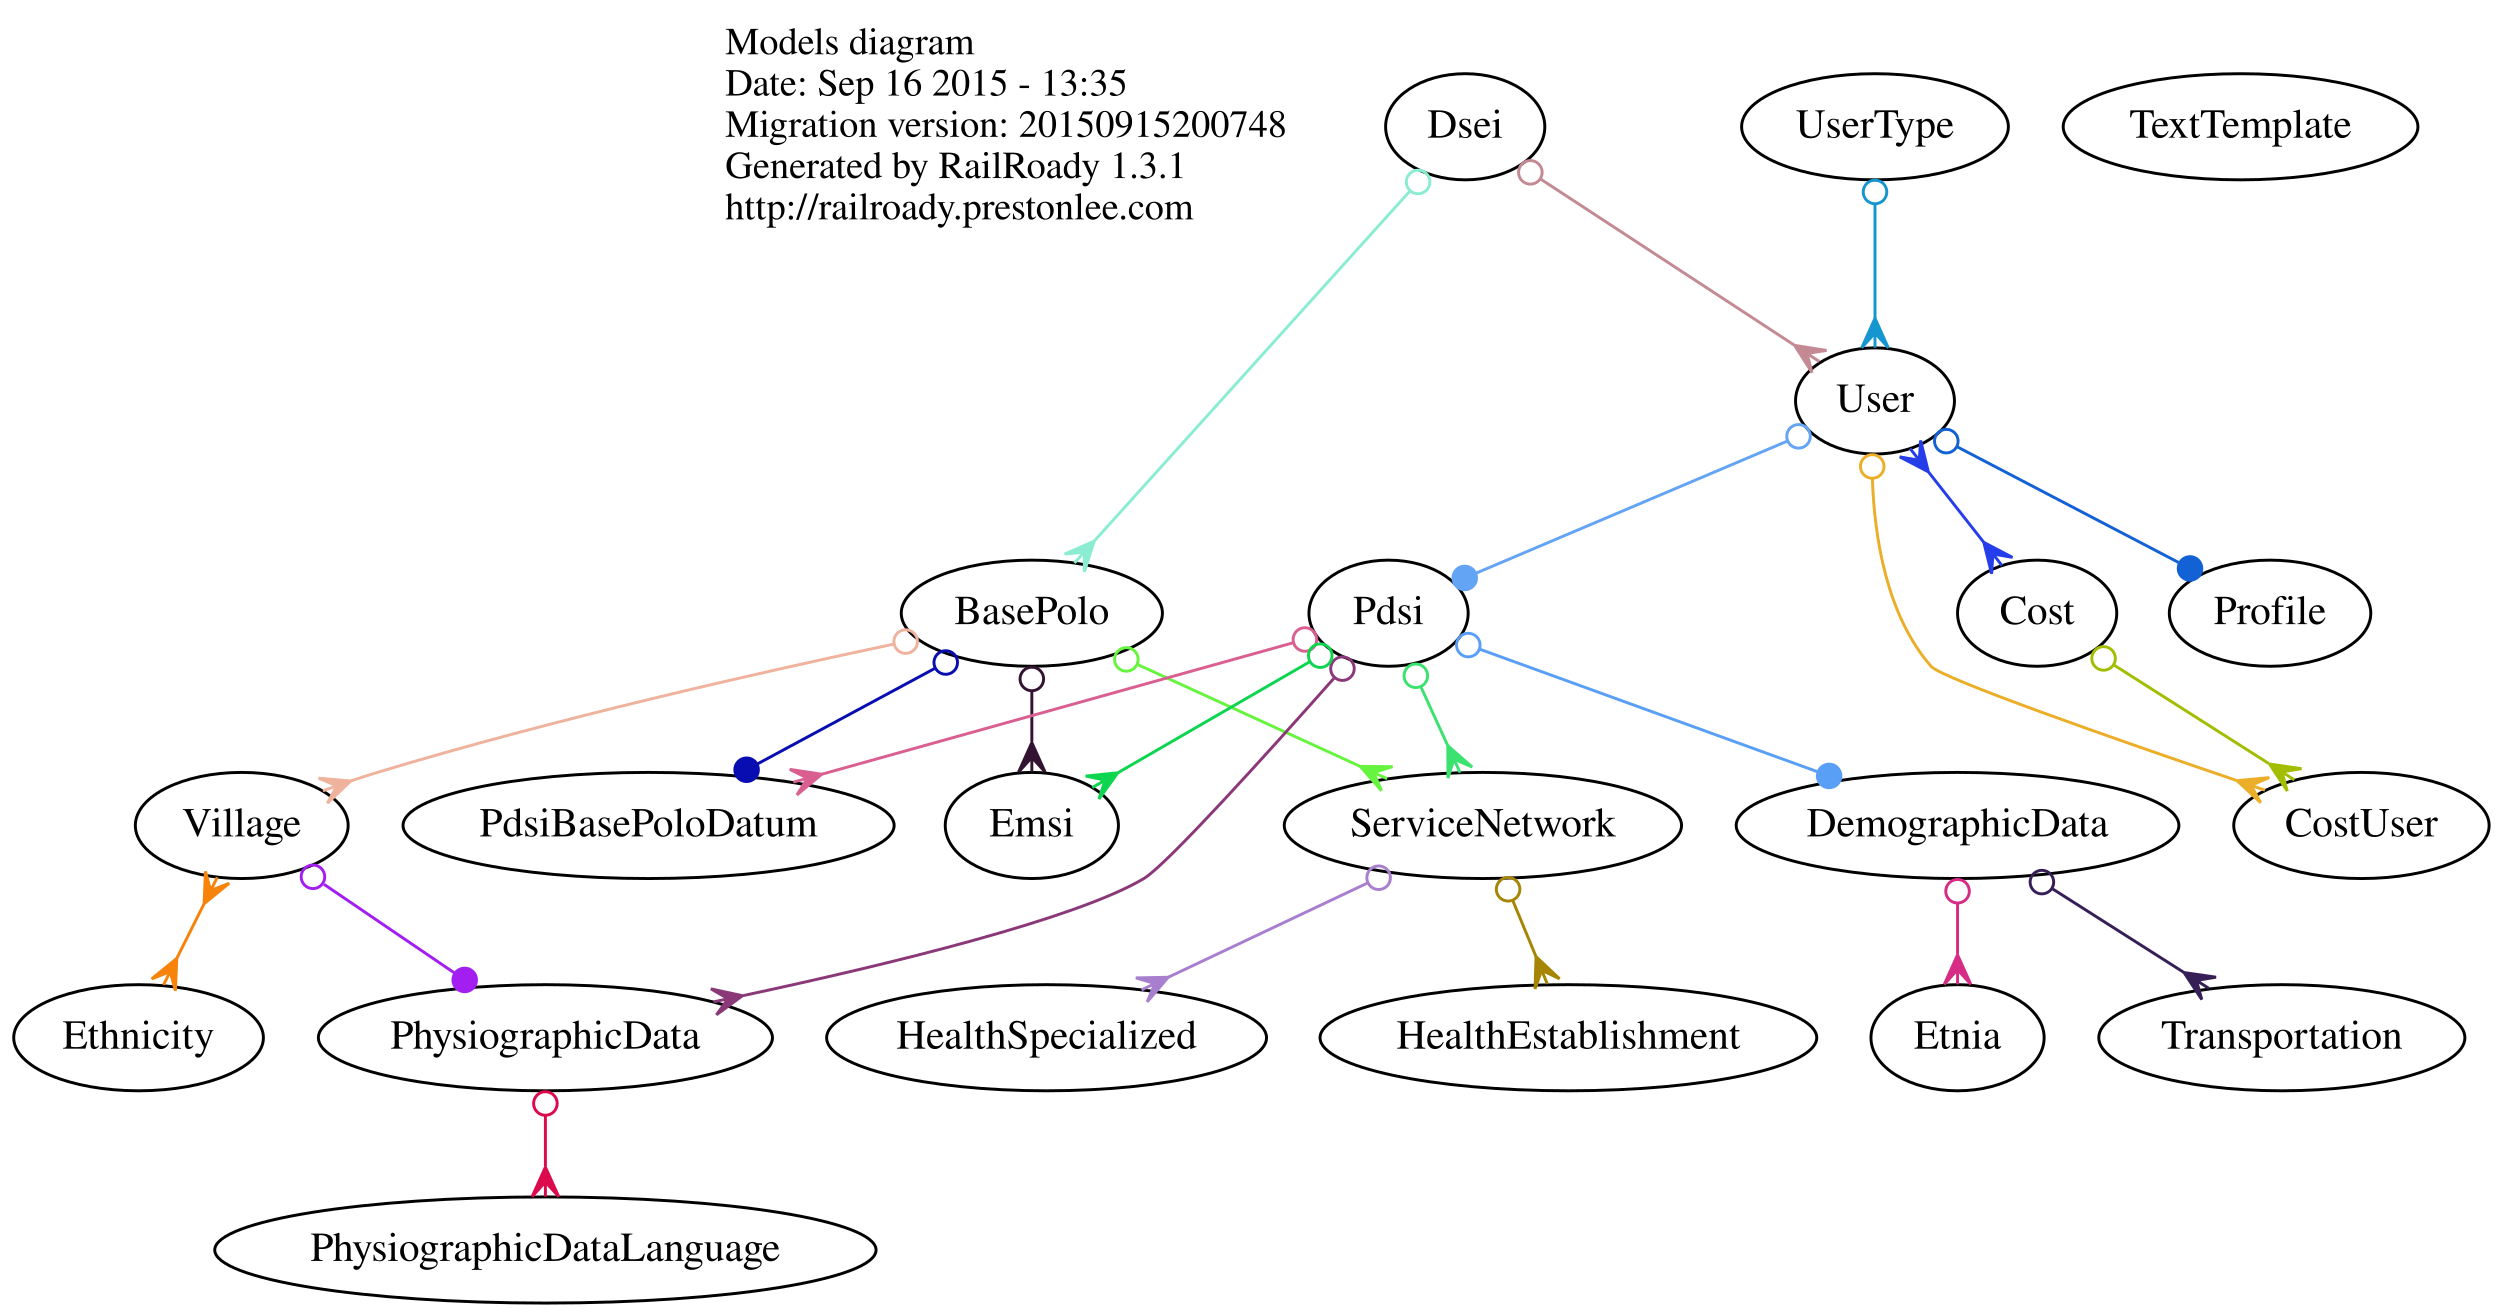
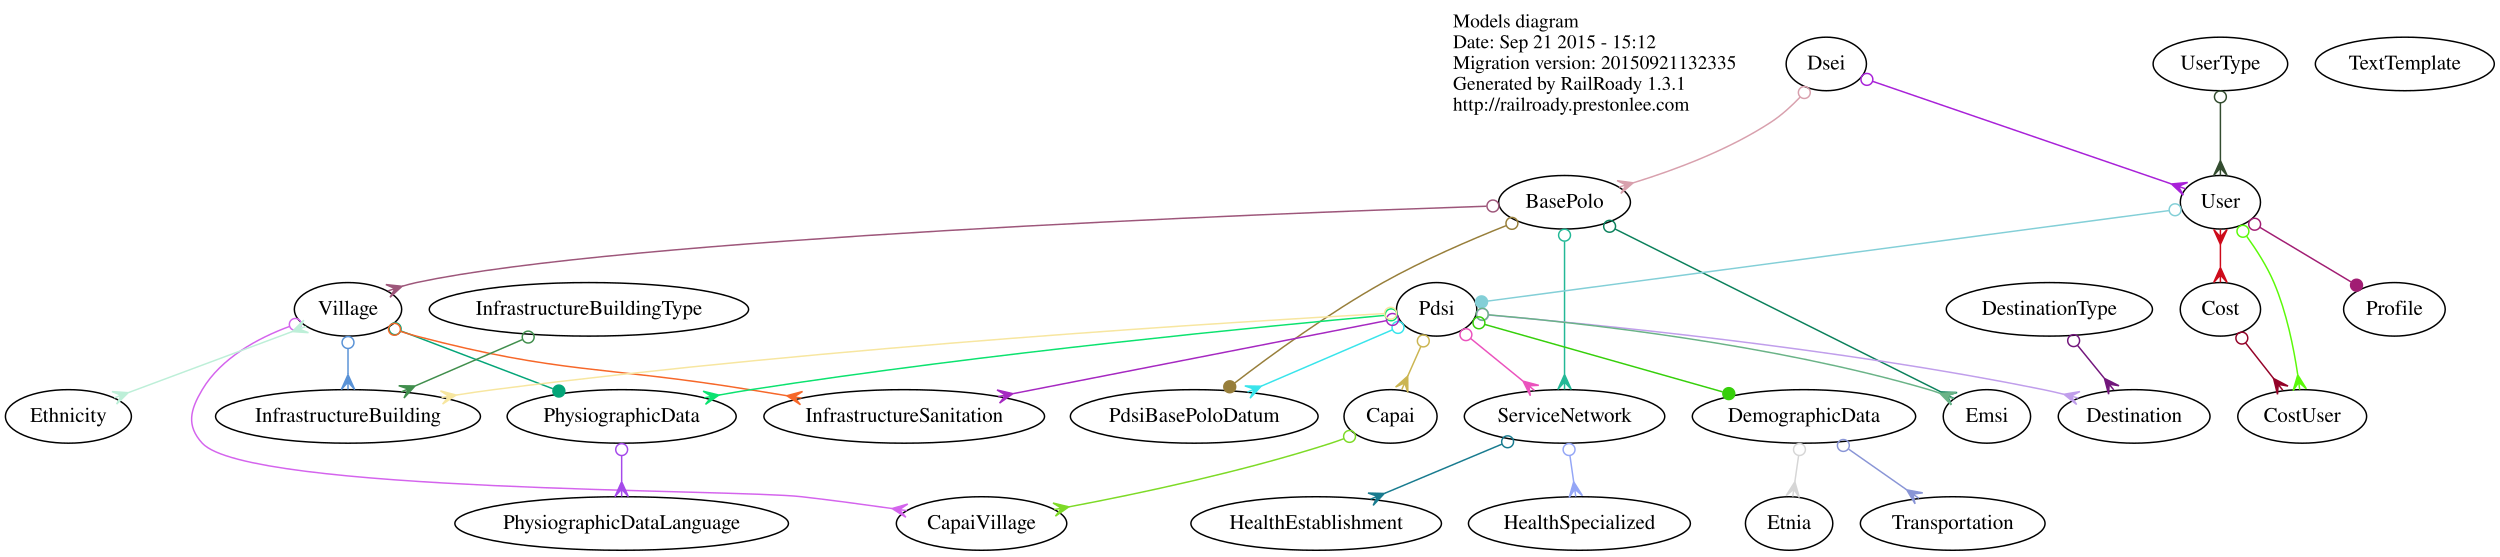
- <svg xmlns="http://www.w3.org/2000/svg" width="848pt" height="446pt" viewBox="0.00 0.00 848.00 446.00">
-   <g id="graph0" class="graph" transform="scale(1 1) rotate(0) translate(4 442)">
-     <polygon fill="none" stroke="none" points="-4,4 -4,-442 844,-442 844,4 -4,4" />
+ <svg xmlns="http://www.w3.org/2000/svg" width="1681pt" height="374pt" viewBox="0.00 0.00 1681.00 374.00">
+   <g id="graph0" class="graph" transform="scale(1 1) rotate(0) translate(4 370)">
+     <polygon fill="none" stroke="none" points="-4,4 -4,-370 1677,-370 1677,4 -4,4" />
    <g id="node1" class="node">
-       <text text-anchor="start" x="242" y="-423.6" font-family="Times,serif" font-size="13.00">Models diagram</text>
-       <text text-anchor="start" x="242" y="-409.6" font-family="Times,serif" font-size="13.00">Date: Sep 16 2015 - 13:35</text>
-       <text text-anchor="start" x="242" y="-395.6" font-family="Times,serif" font-size="13.00">Migration version: 20150915200748</text>
-       <text text-anchor="start" x="242" y="-381.6" font-family="Times,serif" font-size="13.00">Generated by RailRoady 1.3.1</text>
-       <text text-anchor="start" x="242" y="-367.6" font-family="Times,serif" font-size="13.00">http://railroady.prestonlee.com</text>
+       <text text-anchor="start" x="973" y="-351.6" font-family="Times,serif" font-size="13.00">Models diagram</text>
+       <text text-anchor="start" x="973" y="-337.6" font-family="Times,serif" font-size="13.00">Date: Sep 21 2015 - 15:12</text>
+       <text text-anchor="start" x="973" y="-323.6" font-family="Times,serif" font-size="13.00">Migration version: 20150921132335</text>
+       <text text-anchor="start" x="973" y="-309.6" font-family="Times,serif" font-size="13.00">Generated by RailRoady 1.3.1</text>
+       <text text-anchor="start" x="973" y="-295.6" font-family="Times,serif" font-size="13.00">http://railroady.prestonlee.com</text>
    </g>
    <g id="node2" class="node">
-       <ellipse fill="none" stroke="black" cx="78" cy="-162" rx="36.096" ry="18" />
-       <text text-anchor="middle" x="78" y="-158.3" font-family="Times,serif" font-size="14.00">Village</text>
+       <ellipse fill="none" stroke="black" cx="230" cy="-162" rx="36.096" ry="18" />
+       <text text-anchor="middle" x="230" y="-158.3" font-family="Times,serif" font-size="14.00">Village</text>
    </g>
    <g id="node3" class="node">
-       <ellipse fill="none" stroke="black" cx="181" cy="-90" rx="77.015" ry="18" />
-       <text text-anchor="middle" x="181" y="-86.3" font-family="Times,serif" font-size="14.00">PhysiographicData</text>
+       <ellipse fill="none" stroke="black" cx="414" cy="-90" rx="77.015" ry="18" />
+       <text text-anchor="middle" x="414" y="-86.3" font-family="Times,serif" font-size="14.00">PhysiographicData</text>
    </g>
    <g id="edge2" class="edge">
-       <path fill="none" stroke="#a21ef1" d="M105.875,-142.056C119.59,-132.735 136.161,-121.473 150.245,-111.901" />
-       <ellipse fill="none" stroke="#a21ef1" cx="102.152" cy="-144.586" rx="4" ry="4" />
-       <ellipse fill="#a21ef1" stroke="#a21ef1" cx="153.628" cy="-109.602" rx="4" ry="4" />
+       <path fill="none" stroke="#04a578" d="M265.641,-147.441C294.732,-136.374 336.053,-120.654 367.701,-108.614" />
+       <ellipse fill="none" stroke="#04a578" cx="261.684" cy="-148.946" rx="4" ry="4" />
+       <ellipse fill="#04a578" stroke="#04a578" cx="371.787" cy="-107.059" rx="4" ry="4" />
    </g>
    <g id="node8" class="node">
-       <ellipse fill="none" stroke="black" cx="43" cy="-90" rx="42.346" ry="18" />
-       <text text-anchor="middle" x="43" y="-86.3" font-family="Times,serif" font-size="14.00">Ethnicity</text>
+       <ellipse fill="none" stroke="black" cx="604" cy="-90" rx="94.363" ry="18" />
+       <text text-anchor="middle" x="604" y="-86.3" font-family="Times,serif" font-size="14.00">InfrastructureSanitation</text>
+     </g>
+     <g id="edge4" class="edge">
+       <path fill="none" stroke="#f66729" d="M265.244,-147.19C268.847,-146.015 272.477,-144.925 276,-144 373.53,-118.402 400.466,-124.133 500,-108 508.113,-106.685 516.581,-105.308 525.029,-103.931" />
+       <ellipse fill="none" stroke="#f66729" cx="261.234" cy="-148.566" rx="4" ry="4" />
+       <polygon fill="#f66729" stroke="#f66729" points="525.046,-103.929 535.64,-106.761 529.981,-103.124 534.916,-102.319 534.916,-102.319 534.916,-102.319 529.981,-103.124 534.191,-97.878 525.046,-103.929 525.046,-103.929" />
+     </g>
+     <g id="node9" class="node">
+       <ellipse fill="none" stroke="black" cx="656" cy="-18" rx="57.293" ry="18" />
+       <text text-anchor="middle" x="656" y="-14.3" font-family="Times,serif" font-size="14.00">CapaiVillage</text>
+     </g>
+     <g id="edge5" class="edge">
+       <path fill="none" stroke="#d464ed" d="M190.632,-150.497C169.272,-142.569 144.701,-129.309 132,-108 123.808,-94.256 121.201,-83.806 132,-72 162.342,-38.827 490.337,-41.129 535,-36 554.831,-33.723 576.431,-30.823 595.821,-28.065" />
+       <ellipse fill="none" stroke="#d464ed" cx="194.552" cy="-151.864" rx="4" ry="4" />
+       <polygon fill="#d464ed" stroke="#d464ed" points="595.84,-28.063 606.378,-31.095 600.789,-27.352 605.738,-26.641 605.738,-26.641 605.738,-26.641 600.789,-27.352 605.098,-22.186 595.84,-28.063 595.84,-28.063" />
+     </g>
+     <g id="node11" class="node">
+       <ellipse fill="none" stroke="black" cx="42" cy="-90" rx="42.346" ry="18" />
+       <text text-anchor="middle" x="42" y="-86.3" font-family="Times,serif" font-size="14.00">Ethnicity</text>
    </g>
    <g id="edge1" class="edge">
-       <path fill="none" stroke="#f7830b" d="M65.172,-135.345C62.177,-129.354 58.985,-122.97 55.983,-116.966" />
-       <polygon fill="#f7830b" stroke="#f7830b" points="65.233,-135.467 65.681,-146.423 67.469,-139.939 69.706,-144.411 69.706,-144.411 69.706,-144.411 67.469,-139.939 73.73,-142.398 65.233,-135.467 65.233,-135.467" />
-       <polygon fill="#f7830b" stroke="#f7830b" points="55.95,-116.9 55.503,-105.944 53.714,-112.428 51.478,-107.956 51.478,-107.956 51.478,-107.956 53.714,-112.428 47.453,-109.969 55.95,-116.9 55.95,-116.9" />
+       <path fill="none" stroke="#bdefd8" d="M192.427,-147.01C160.623,-135.168 115.136,-118.232 82.521,-106.088" />
+       <polygon fill="#bdefd8" stroke="#bdefd8" points="192.483,-147.031 200.284,-154.737 197.169,-148.776 201.855,-150.52 201.855,-150.52 201.855,-150.52 197.169,-148.776 203.425,-146.303 192.483,-147.031 192.483,-147.031" />
+       <polygon fill="#bdefd8" stroke="#bdefd8" points="82.213,-105.973 74.412,-98.267 77.528,-104.228 72.842,-102.484 72.842,-102.484 72.842,-102.484 77.528,-104.228 71.272,-106.701 82.213,-105.973 82.213,-105.973" />
+     </g>
+     <g id="node17" class="node">
+       <ellipse fill="none" stroke="black" cx="230" cy="-90" rx="89.063" ry="18" />
+       <text text-anchor="middle" x="230" y="-86.3" font-family="Times,serif" font-size="14.00">InfrastructureBuilding</text>
+     </g>
+     <g id="edge3" class="edge">
+       <path fill="none" stroke="#5992d6" d="M230,-135.64C230,-130.063 230,-124.132 230,-118.476" />
+       <ellipse fill="none" stroke="#5992d6" cx="230" cy="-139.697" rx="4" ry="4" />
+       <polygon fill="#5992d6" stroke="#5992d6" points="230,-118.104 234.5,-108.104 230,-113.104 230,-108.104 230,-108.104 230,-108.104 230,-113.104 225.5,-108.104 230,-118.104 230,-118.104" />
+     </g>
+     <g id="node29" class="node">
+       <ellipse fill="none" stroke="black" cx="414" cy="-18" rx="112.16" ry="18" />
+       <text text-anchor="middle" x="414" y="-14.3" font-family="Times,serif" font-size="14.00">PhysiographicDataLanguage</text>
+     </g>
+     <g id="edge6" class="edge">
+       <path fill="none" stroke="#a549ea" d="M414,-63.64C414,-58.063 414,-52.132 414,-46.476" />
+       <ellipse fill="none" stroke="#a549ea" cx="414" cy="-67.697" rx="4" ry="4" />
+       <polygon fill="#a549ea" stroke="#a549ea" points="414,-46.104 418.5,-36.104 414,-41.104 414,-36.104 414,-36.104 414,-36.104 414,-41.104 409.5,-36.104 414,-46.104 414,-46.104" />
+     </g>
+     <g id="node4" class="node">
+       <ellipse fill="none" stroke="black" cx="1199" cy="-18" rx="29.372" ry="18" />
+       <text text-anchor="middle" x="1199" y="-14.3" font-family="Times,serif" font-size="14.00">Etnia</text>
+     </g>
+     <g id="node5" class="node">
+       <ellipse fill="none" stroke="black" cx="799" cy="-90" rx="83.289" ry="18" />
+       <text text-anchor="middle" x="799" y="-86.3" font-family="Times,serif" font-size="14.00">PdsiBasePoloDatum</text>
+     </g>
+     <g id="node6" class="node">
+       <ellipse fill="none" stroke="black" cx="931" cy="-90" rx="31.297" ry="18" />
+       <text text-anchor="middle" x="931" y="-86.3" font-family="Times,serif" font-size="14.00">Capai</text>
+     </g>
+     <g id="edge7" class="edge">
+       <path fill="none" stroke="#7dda26" d="M899.608,-75.036C896.723,-73.942 893.823,-72.91 891,-72 832.097,-53.012 762.772,-38.267 714.754,-29.204" />
+       <ellipse fill="none" stroke="#7dda26" cx="903.436" cy="-76.559" rx="4" ry="4" />
+       <polygon fill="#7dda26" stroke="#7dda26" points="714.673,-29.189 705.667,-22.933 709.758,-28.273 704.842,-27.357 704.842,-27.357 704.842,-27.357 709.758,-28.273 704.018,-31.781 714.673,-29.189 714.673,-29.189" />
+     </g>
+     <g id="node7" class="node">
+       <ellipse fill="none" stroke="black" cx="1606" cy="-162" rx="34.171" ry="18" />
+       <text text-anchor="middle" x="1606" y="-158.3" font-family="Times,serif" font-size="14.00">Profile</text>
+     </g>
+     <g id="node10" class="node">
+       <ellipse fill="none" stroke="black" cx="1048" cy="-90" rx="67.391" ry="18" />
+       <text text-anchor="middle" x="1048" y="-86.3" font-family="Times,serif" font-size="14.00">ServiceNetwork</text>
+     </g>
+     <g id="node13" class="node">
+       <ellipse fill="none" stroke="black" cx="881" cy="-18" rx="84.239" ry="18" />
+       <text text-anchor="middle" x="881" y="-14.3" font-family="Times,serif" font-size="14.00">HealthEstablishment</text>
+     </g>
+     <g id="edge8" class="edge">
+       <path fill="none" stroke="#187b8f" d="M1005.94,-71.372C981.917,-61.301 951.757,-48.659 927.089,-38.319" />
+       <ellipse fill="none" stroke="#187b8f" cx="1009.71" cy="-72.95" rx="4" ry="4" />
+       <polygon fill="#187b8f" stroke="#187b8f" points="926.805,-38.2 919.322,-30.184 922.194,-36.267 917.583,-34.334 917.583,-34.334 917.583,-34.334 922.194,-36.267 915.843,-38.484 926.805,-38.2 926.805,-38.2" />
    </g>
    <g id="node22" class="node">
-       <ellipse fill="none" stroke="black" cx="181" cy="-18" rx="112.16" ry="18" />
-       <text text-anchor="middle" x="181" y="-14.3" font-family="Times,serif" font-size="14.00">PhysiographicDataLanguage</text>
-     </g>
-     <g id="edge3" class="edge">
-       <path fill="none" stroke="#dc094c" d="M181,-63.64C181,-58.063 181,-52.132 181,-46.476" />
-       <ellipse fill="none" stroke="#dc094c" cx="181" cy="-67.697" rx="4" ry="4" />
-       <polygon fill="#dc094c" stroke="#dc094c" points="181,-46.104 185.5,-36.104 181,-41.104 181,-36.104 181,-36.104 181,-36.104 181,-41.104 176.5,-36.104 181,-46.104 181,-46.104" />
-     </g>
-     <g id="node4" class="node">
-       <ellipse fill="none" stroke="black" cx="660" cy="-90" rx="29.372" ry="18" />
-       <text text-anchor="middle" x="660" y="-86.3" font-family="Times,serif" font-size="14.00">Etnia</text>
-     </g>
-     <g id="node5" class="node">
-       <ellipse fill="none" stroke="black" cx="216" cy="-162" rx="83.289" ry="18" />
-       <text text-anchor="middle" x="216" y="-158.3" font-family="Times,serif" font-size="14.00">PdsiBasePoloDatum</text>
-     </g>
-     <g id="node6" class="node">
-       <ellipse fill="none" stroke="black" cx="766" cy="-234" rx="34.171" ry="18" />
-       <text text-anchor="middle" x="766" y="-230.3" font-family="Times,serif" font-size="14.00">Profile</text>
-     </g>
-     <g id="node7" class="node">
-       <ellipse fill="none" stroke="black" cx="499" cy="-162" rx="67.391" ry="18" />
-       <text text-anchor="middle" x="499" y="-158.3" font-family="Times,serif" font-size="14.00">ServiceNetwork</text>
-     </g>
-     <g id="node10" class="node">
-       <ellipse fill="none" stroke="black" cx="528" cy="-90" rx="84.239" ry="18" />
-       <text text-anchor="middle" x="528" y="-86.3" font-family="Times,serif" font-size="14.00">HealthEstablishment</text>
-     </g>
-     <g id="edge4" class="edge">
-       <path fill="none" stroke="#a58503" d="M509.13,-136.548C511.665,-130.428 514.397,-123.835 516.973,-117.616" />
-       <ellipse fill="none" stroke="#a58503" cx="507.551" cy="-140.36" rx="4" ry="4" />
-       <polygon fill="#a58503" stroke="#a58503" points="517.016,-117.514 525,-109.998 518.929,-112.895 520.843,-108.275 520.843,-108.275 520.843,-108.275 518.929,-112.895 516.686,-106.553 517.016,-117.514 517.016,-117.514" />
-     </g>
-     <g id="node17" class="node">
-       <ellipse fill="none" stroke="black" cx="351" cy="-90" rx="74.615" ry="18" />
-       <text text-anchor="middle" x="351" y="-86.3" font-family="Times,serif" font-size="14.00">HealthSpecialized</text>
-     </g>
-     <g id="edge5" class="edge">
-       <path fill="none" stroke="#a87fce" d="M459.729,-142.426C438.915,-132.581 413.359,-120.494 392.255,-110.512" />
-       <ellipse fill="none" stroke="#a87fce" cx="463.634" cy="-144.273" rx="4" ry="4" />
-       <polygon fill="#a87fce" stroke="#a87fce" points="392.248,-110.509 385.132,-102.166 387.728,-108.371 383.208,-106.233 383.208,-106.233 383.208,-106.233 387.728,-108.371 381.284,-110.301 392.248,-110.509 392.248,-110.509" />
-     </g>
-     <g id="node9" class="node">
-       <ellipse fill="none" stroke="black" cx="632" cy="-399" rx="45.244" ry="18" />
-       <text text-anchor="middle" x="632" y="-395.3" font-family="Times,serif" font-size="14.00">UserType</text>
+       <ellipse fill="none" stroke="black" cx="1058" cy="-18" rx="74.615" ry="18" />
+       <text text-anchor="middle" x="1058" y="-14.3" font-family="Times,serif" font-size="14.00">HealthSpecialized</text>
+     </g>
+     <g id="edge9" class="edge">
+       <path fill="none" stroke="#94a6f6" d="M1051.62,-63.64C1052.44,-57.92 1053.31,-51.828 1054.14,-46.042" />
+       <ellipse fill="none" stroke="#94a6f6" cx="1051.04" cy="-67.737" rx="4" ry="4" />
+       <polygon fill="#94a6f6" stroke="#94a6f6" points="1054.14,-46.004 1060.01,-36.741 1054.85,-41.054 1055.56,-36.104 1055.56,-36.104 1055.56,-36.104 1054.85,-41.054 1051.1,-35.468 1054.14,-46.004 1054.14,-46.004" />
    </g>
    <g id="node12" class="node">
-       <ellipse fill="none" stroke="black" cx="632" cy="-306" rx="26.949" ry="18" />
-       <text text-anchor="middle" x="632" y="-302.3" font-family="Times,serif" font-size="14.00">User</text>
-     </g>
-     <g id="edge6" class="edge">
-       <path fill="none" stroke="#1696cf" d="M632,-372.729C632,-360.725 632,-346.362 632,-334.129" />
-       <ellipse fill="none" stroke="#1696cf" cx="632" cy="-376.884" rx="4" ry="4" />
-       <polygon fill="#1696cf" stroke="#1696cf" points="632,-334.04 636.5,-324.04 632,-329.04 632,-324.04 632,-324.04 632,-324.04 632,-329.04 627.5,-324.04 632,-334.04 632,-334.04" />
-     </g>
-     <g id="node11" class="node">
-       <ellipse fill="none" stroke="black" cx="346" cy="-234" rx="44.295" ry="18" />
-       <text text-anchor="middle" x="346" y="-230.3" font-family="Times,serif" font-size="14.00">BasePolo</text>
-     </g>
-     <g id="edge7" class="edge">
-       <path fill="none" stroke="#efb29d" d="M299.256,-223.543C254.029,-213.995 183.744,-198.1 124,-180 121.079,-179.115 118.075,-178.145 115.067,-177.13" />
-       <ellipse fill="none" stroke="#efb29d" cx="303.209" cy="-224.372" rx="4" ry="4" />
-       <polygon fill="#efb29d" stroke="#efb29d" points="114.984,-177.101 107.039,-169.544 110.266,-175.446 105.548,-173.79 105.548,-173.79 105.548,-173.79 110.266,-175.446 104.058,-178.036 114.984,-177.101 114.984,-177.101" />
-     </g>
-     <g id="edge8" class="edge">
-       <path fill="none" stroke="#070db0" d="M313.241,-215.361C294.84,-205.452 271.823,-193.058 252.802,-182.816" />
-       <ellipse fill="none" stroke="#070db0" cx="316.794" cy="-217.274" rx="4" ry="4" />
-       <ellipse fill="#070db0" stroke="#070db0" cx="249.247" cy="-180.902" rx="4" ry="4" />
+       <ellipse fill="none" stroke="black" cx="1489" cy="-327" rx="45.244" ry="18" />
+       <text text-anchor="middle" x="1489" y="-323.3" font-family="Times,serif" font-size="14.00">UserType</text>
+     </g>
+     <g id="node15" class="node">
+       <ellipse fill="none" stroke="black" cx="1489" cy="-234" rx="26.949" ry="18" />
+       <text text-anchor="middle" x="1489" y="-230.3" font-family="Times,serif" font-size="14.00">User</text>
    </g>
    <g id="edge10" class="edge">
-       <path fill="none" stroke="#67f43e" d="M381.741,-216.648C404.368,-206.295 433.716,-192.868 457.391,-182.037" />
-       <ellipse fill="none" stroke="#67f43e" cx="378.057" cy="-218.333" rx="4" ry="4" />
-       <polygon fill="#67f43e" stroke="#67f43e" points="457.396,-182.034 468.362,-181.966 461.943,-179.954 466.49,-177.874 466.49,-177.874 466.49,-177.874 461.943,-179.954 464.618,-173.782 457.396,-182.034 457.396,-182.034" />
+       <path fill="none" stroke="#334c2f" d="M1489,-300.729C1489,-288.725 1489,-274.362 1489,-262.129" />
+       <ellipse fill="none" stroke="#334c2f" cx="1489" cy="-304.884" rx="4" ry="4" />
+       <polygon fill="#334c2f" stroke="#334c2f" points="1489,-262.04 1493.5,-252.04 1489,-257.04 1489,-252.04 1489,-252.04 1489,-252.04 1489,-257.04 1484.5,-252.04 1489,-262.04 1489,-262.04" />
+     </g>
+     <g id="node14" class="node">
+       <ellipse fill="none" stroke="black" cx="1048" cy="-234" rx="44.295" ry="18" />
+       <text text-anchor="middle" x="1048" y="-230.3" font-family="Times,serif" font-size="14.00">BasePolo</text>
+     </g>
+     <g id="edge11" class="edge">
+       <path fill="none" stroke="#9d567a" d="M995.602,-231.349C845.175,-226.3 413.943,-209.585 276,-180 272.837,-179.322 269.599,-178.47 266.378,-177.512" />
+       <ellipse fill="none" stroke="#9d567a" cx="999.831" cy="-231.489" rx="4" ry="4" />
+       <polygon fill="#9d567a" stroke="#9d567a" points="266.361,-177.506 258.267,-170.107 261.611,-175.944 256.861,-174.382 256.861,-174.382 256.861,-174.382 261.611,-175.944 255.455,-178.657 266.361,-177.506 266.361,-177.506" />
+     </g>
+     <g id="edge12" class="edge">
+       <path fill="none" stroke="#977e3a" d="M1008.68,-218.269C984.293,-208.561 952.634,-194.917 926,-180 889.773,-159.711 851.105,-131.568 826.083,-112.397" />
+       <ellipse fill="none" stroke="#977e3a" cx="1012.61" cy="-219.814" rx="4" ry="4" />
+       <ellipse fill="#977e3a" stroke="#977e3a" cx="822.881" cy="-109.927" rx="4" ry="4" />
+     </g>
+     <g id="edge14" class="edge">
+       <path fill="none" stroke="#23b896" d="M1048,-207.558C1048,-182.444 1048,-144.164 1048,-118.393" />
+       <ellipse fill="none" stroke="#23b896" cx="1048" cy="-211.871" rx="4" ry="4" />
+       <polygon fill="#23b896" stroke="#23b896" points="1048,-118.189 1052.5,-108.189 1048,-113.189 1048,-108.189 1048,-108.189 1048,-108.189 1048,-113.189 1043.5,-108.189 1048,-118.189 1048,-118.189" />
+     </g>
+     <g id="node23" class="node">
+       <ellipse fill="none" stroke="black" cx="1332" cy="-90" rx="29.372" ry="18" />
+       <text text-anchor="middle" x="1332" y="-86.3" font-family="Times,serif" font-size="14.00">Emsi</text>
+     </g>
+     <g id="edge13" class="edge">
+       <path fill="none" stroke="#0b815c" d="M1081.94,-216.032C1137.53,-188.234 1247.19,-133.405 1300.89,-106.555" />
+       <ellipse fill="none" stroke="#0b815c" cx="1078.3" cy="-217.852" rx="4" ry="4" />
+       <polygon fill="#0b815c" stroke="#0b815c" points="1300.99,-106.506 1311.95,-106.058 1305.46,-104.27 1309.93,-102.034 1309.93,-102.034 1309.93,-102.034 1305.46,-104.27 1307.92,-98.009 1300.99,-106.506 1300.99,-106.506" />
+     </g>
+     <g id="edge15" class="edge">
+       <path fill="none" stroke="#a11d73" d="M1515.54,-217.119C1533.78,-206.206 1558,-191.716 1576.79,-180.475" />
+       <ellipse fill="none" stroke="#a11d73" cx="1512.02" cy="-219.23" rx="4" ry="4" />
+       <ellipse fill="#a11d73" stroke="#a11d73" cx="1580.53" cy="-178.241" rx="4" ry="4" />
+     </g>
+     <g id="node19" class="node">
+       <ellipse fill="none" stroke="black" cx="962" cy="-162" rx="27" ry="18" />
+       <text text-anchor="middle" x="962" y="-158.3" font-family="Times,serif" font-size="14.00">Pdsi</text>
+     </g>
+     <g id="edge18" class="edge">
+       <path fill="none" stroke="#83cfd7" d="M1454.36,-228.399C1358.72,-215.695 1091.74,-180.233 996.39,-167.568" />
+       <ellipse fill="none" stroke="#83cfd7" cx="1458.54" cy="-228.954" rx="4" ry="4" />
+       <ellipse fill="#83cfd7" stroke="#83cfd7" cx="992.201" cy="-167.011" rx="4" ry="4" />
+     </g>
+     <g id="node21" class="node">
+       <ellipse fill="none" stroke="black" cx="1489" cy="-162" rx="27" ry="18" />
+       <text text-anchor="middle" x="1489" y="-158.3" font-family="Times,serif" font-size="14.00">Cost</text>
+     </g>
+     <g id="edge16" class="edge">
+       <path fill="none" stroke="#cd0a1a" d="M1489,-205.665C1489,-200.687 1489,-195.491 1489,-190.507" />
+       <polygon fill="#cd0a1a" stroke="#cd0a1a" points="1489,-205.697 1484.5,-215.697 1489,-210.697 1489,-215.697 1489,-215.697 1489,-215.697 1489,-210.697 1493.5,-215.697 1489,-205.697 1489,-205.697" />
+       <polygon fill="#cd0a1a" stroke="#cd0a1a" points="1489,-190.104 1493.5,-180.104 1489,-185.104 1489,-180.104 1489,-180.104 1489,-180.104 1489,-185.104 1484.5,-180.104 1489,-190.104 1489,-190.104" />
+     </g>
+     <g id="node25" class="node">
+       <ellipse fill="none" stroke="black" cx="1544" cy="-90" rx="43.319" ry="18" />
+       <text text-anchor="middle" x="1544" y="-86.3" font-family="Times,serif" font-size="14.00">CostUser</text>
+     </g>
+     <g id="edge17" class="edge">
+       <path fill="none" stroke="#5bf909" d="M1506.68,-211.105C1513.3,-201.956 1520.34,-190.924 1525,-180 1533.46,-160.172 1538.3,-136.196 1540.98,-118.127" />
+       <ellipse fill="none" stroke="#5bf909" cx="1504.14" cy="-214.499" rx="4" ry="4" />
+       <polygon fill="#5bf909" stroke="#5bf909" points="1541.01,-117.899 1546.8,-108.59 1541.68,-112.944 1542.34,-107.988 1542.34,-107.988 1542.34,-107.988 1541.68,-112.944 1537.88,-107.387 1541.01,-117.899 1541.01,-117.899" />
+     </g>
+     <g id="node16" class="node">
+       <ellipse fill="none" stroke="black" cx="1309" cy="-18" rx="62.092" ry="18" />
+       <text text-anchor="middle" x="1309" y="-14.3" font-family="Times,serif" font-size="14.00">Transportation</text>
    </g>
    <g id="node18" class="node">
-       <ellipse fill="none" stroke="black" cx="346" cy="-162" rx="29.372" ry="18" />
-       <text text-anchor="middle" x="346" y="-158.3" font-family="Times,serif" font-size="14.00">Emsi</text>
-     </g>
-     <g id="edge9" class="edge">
-       <path fill="none" stroke="#331331" d="M346,-207.64C346,-202.063 346,-196.132 346,-190.476" />
-       <ellipse fill="none" stroke="#331331" cx="346" cy="-211.697" rx="4" ry="4" />
-       <polygon fill="#331331" stroke="#331331" points="346,-190.104 350.5,-180.104 346,-185.104 346,-180.104 346,-180.104 346,-180.104 346,-185.104 341.5,-180.104 346,-190.104 346,-190.104" />
-     </g>
-     <g id="edge11" class="edge">
-       <path fill="none" stroke="#1261d5" d="M659.851,-290.451C681.779,-278.996 712.326,-263.038 735.024,-251.182" />
-       <ellipse fill="none" stroke="#1261d5" cx="656.189" cy="-292.364" rx="4" ry="4" />
-       <ellipse fill="#1261d5" stroke="#1261d5" cx="738.851" cy="-249.182" rx="4" ry="4" />
-     </g>
-     <g id="node14" class="node">
-       <ellipse fill="none" stroke="black" cx="467" cy="-234" rx="27" ry="18" />
-       <text text-anchor="middle" x="467" y="-230.3" font-family="Times,serif" font-size="14.00">Pdsi</text>
-     </g>
-     <g id="edge14" class="edge">
-       <path fill="none" stroke="#64a4f4" d="M602.309,-292.404C572.448,-279.736 526.663,-260.312 496.773,-247.631" />
-       <ellipse fill="none" stroke="#64a4f4" cx="606.065" cy="-293.997" rx="4" ry="4" />
-       <ellipse fill="#64a4f4" stroke="#64a4f4" cx="492.845" cy="-245.965" rx="4" ry="4" />
-     </g>
-     <g id="node16" class="node">
-       <ellipse fill="none" stroke="black" cx="687" cy="-234" rx="27" ry="18" />
-       <text text-anchor="middle" x="687" y="-230.3" font-family="Times,serif" font-size="14.00">Cost</text>
-     </g>
-     <g id="edge12" class="edge">
-       <path fill="none" stroke="#263ee9" d="M650.172,-281.872C656.19,-274.213 662.884,-265.694 668.896,-258.041" />
-       <polygon fill="#263ee9" stroke="#263ee9" points="650.112,-281.948 640.396,-287.031 647.023,-285.879 643.934,-289.811 643.934,-289.811 643.934,-289.811 647.023,-285.879 647.473,-292.591 650.112,-281.948 650.112,-281.948" />
-       <polygon fill="#263ee9" stroke="#263ee9" points="668.911,-258.023 678.628,-252.94 672,-254.091 675.089,-250.159 675.089,-250.159 675.089,-250.159 672,-254.091 671.551,-247.379 668.911,-258.023 668.911,-258.023" />
+       <ellipse fill="none" stroke="black" cx="1431" cy="-90" rx="51.019" ry="18" />
+       <text text-anchor="middle" x="1431" y="-86.3" font-family="Times,serif" font-size="14.00">Destination</text>
+     </g>
+     <g id="edge20" class="edge">
+       <path fill="none" stroke="#0be26f" d="M926.987,-157.921C849.803,-150.927 659.298,-132.527 501,-108 493.995,-106.915 486.694,-105.669 479.43,-104.357" />
+       <ellipse fill="none" stroke="#0be26f" cx="931.414" cy="-158.32" rx="4" ry="4" />
+       <polygon fill="#0be26f" stroke="#0be26f" points="479.413,-104.354 470.399,-98.11 474.496,-103.444 469.58,-102.535 469.58,-102.535 469.58,-102.535 474.496,-103.444 468.761,-106.96 479.413,-104.354 479.413,-104.354" />
+     </g>
+     <g id="edge21" class="edge">
+       <path fill="none" stroke="#38e4eb" d="M932.312,-148.251C907.654,-137.661 872.187,-122.43 844.033,-110.339" />
+       <ellipse fill="none" stroke="#38e4eb" cx="936.002" cy="-149.835" rx="4" ry="4" />
+       <polygon fill="#38e4eb" stroke="#38e4eb" points="843.98,-110.317 836.567,-102.236 839.386,-108.344 834.792,-106.371 834.792,-106.371 834.792,-106.371 839.386,-108.344 833.016,-110.505 843.98,-110.317 843.98,-110.317" />
+     </g>
+     <g id="edge26" class="edge">
+       <path fill="none" stroke="#cbb551" d="M951.399,-137.062C948.552,-130.632 945.458,-123.647 942.561,-117.106" />
+       <ellipse fill="none" stroke="#cbb551" cx="953.034" cy="-140.754" rx="4" ry="4" />
+       <polygon fill="#cbb551" stroke="#cbb551" points="942.558,-117.1 942.624,-106.134 940.534,-112.528 938.509,-107.956 938.509,-107.956 938.509,-107.956 940.534,-112.528 934.395,-109.778 942.558,-117.1 942.558,-117.1" />
+     </g>
+     <g id="edge25" class="edge">
+       <path fill="none" stroke="#a528c1" d="M928.276,-154.406C871.145,-143.235 754.069,-120.343 677.338,-105.34" />
+       <ellipse fill="none" stroke="#a528c1" cx="932.328" cy="-155.198" rx="4" ry="4" />
+       <polygon fill="#a528c1" stroke="#a528c1" points="677.07,-105.288 668.12,-98.952 672.163,-104.328 667.256,-103.369 667.256,-103.369 667.256,-103.369 672.163,-104.328 666.393,-107.785 677.07,-105.288 677.07,-105.288" />
+     </g>
+     <g id="edge23" class="edge">
+       <path fill="none" stroke="#eb52bd" d="M984.845,-142.405C995.607,-133.646 1008.55,-123.114 1019.9,-113.871" />
+       <ellipse fill="none" stroke="#eb52bd" cx="981.684" cy="-144.978" rx="4" ry="4" />
+       <polygon fill="#eb52bd" stroke="#eb52bd" points="1020.08,-113.725 1030.68,-110.902 1023.96,-110.568 1027.84,-107.412 1027.84,-107.412 1027.84,-107.412 1023.96,-110.568 1025,-103.922 1020.08,-113.725 1020.08,-113.725" />
+     </g>
+     <g id="edge24" class="edge">
+       <path fill="none" stroke="#f7e6a0" d="M926.816,-159.153C830.633,-153.868 555.315,-137.159 328,-108 319.814,-106.95 311.268,-105.699 302.782,-104.36" />
+       <ellipse fill="none" stroke="#f7e6a0" cx="931.035" cy="-159.383" rx="4" ry="4" />
+       <polygon fill="#f7e6a0" stroke="#f7e6a0" points="302.745,-104.354 293.594,-98.311 297.809,-103.553 292.874,-102.753 292.874,-102.753 292.874,-102.753 297.809,-103.553 292.153,-107.195 302.745,-104.354 302.745,-104.354" />
+     </g>
+     <g id="edge27" class="edge">
+       <path fill="none" stroke="#c09eeb" d="M997.13,-158.138C1068.1,-151.982 1233.46,-135.748 1370,-108 1374.42,-107.101 1378.99,-106.054 1383.56,-104.928" />
+       <ellipse fill="none" stroke="#c09eeb" cx="992.936" cy="-158.497" rx="4" ry="4" />
+       <polygon fill="#c09eeb" stroke="#c09eeb" points="1383.78,-104.871 1394.58,-106.724 1388.62,-103.619 1393.46,-102.367 1393.46,-102.367 1393.46,-102.367 1388.62,-103.619 1392.33,-98.01 1383.78,-104.871 1383.78,-104.871" />
+     </g>
+     <g id="edge22" class="edge">
+       <path fill="none" stroke="#6ab387" d="M996.819,-158.331C1057.84,-153.015 1187.65,-138.856 1293,-108 1295.42,-107.292 1297.89,-106.47 1300.35,-105.578" />
+       <ellipse fill="none" stroke="#6ab387" cx="992.66" cy="-158.684" rx="4" ry="4" />
+       <polygon fill="#6ab387" stroke="#6ab387" points="1300.38,-105.565 1311.33,-106.062 1305.03,-103.722 1309.67,-101.878 1309.67,-101.878 1309.67,-101.878 1305.03,-103.722 1308.02,-97.695 1300.38,-105.565 1300.38,-105.565" />
+     </g>
+     <g id="node24" class="node">
+       <ellipse fill="none" stroke="black" cx="1209" cy="-90" rx="75.09" ry="18" />
+       <text text-anchor="middle" x="1209" y="-86.3" font-family="Times,serif" font-size="14.00">DemographicData</text>
+     </g>
+     <g id="edge19" class="edge">
+       <path fill="none" stroke="#36cf0a" d="M994.454,-151.802C1035.09,-140.285 1105.32,-120.384 1154.31,-106.498" />
+       <ellipse fill="none" stroke="#36cf0a" cx="990.435" cy="-152.942" rx="4" ry="4" />
+       <ellipse fill="#36cf0a" stroke="#36cf0a" cx="1158.44" cy="-105.328" rx="4" ry="4" />
    </g>
    <g id="node20" class="node">
-       <ellipse fill="none" stroke="black" cx="797" cy="-162" rx="43.319" ry="18" />
-       <text text-anchor="middle" x="797" y="-158.3" font-family="Times,serif" font-size="14.00">CostUser</text>
-     </g>
-     <g id="edge13" class="edge">
-       <path fill="none" stroke="#ecae28" d="M631.114,-279.598C631.783,-260.022 635.816,-233.437 651,-216 654.607,-211.858 712.767,-191.518 754.576,-177.278" />
-       <ellipse fill="none" stroke="#ecae28" cx="631.062" cy="-283.777" rx="4" ry="4" />
-       <polygon fill="#ecae28" stroke="#ecae28" points="754.81,-177.198 765.726,-178.243 759.545,-175.59 764.279,-173.982 764.279,-173.982 764.279,-173.982 759.545,-175.59 762.832,-169.721 754.81,-177.198 754.81,-177.198" />
-     </g>
-     <g id="node13" class="node">
-       <ellipse fill="none" stroke="black" cx="770" cy="-90" rx="62.092" ry="18" />
-       <text text-anchor="middle" x="770" y="-86.3" font-family="Times,serif" font-size="14.00">Transportation</text>
-     </g>
-     <g id="edge16" class="edge">
-       <path fill="none" stroke="#8b3879" d="M448.445,-211.898C426.45,-187.078 391.787,-148.645 384,-144 361.099,-130.34 297.992,-114.969 248.16,-104.312" />
-       <ellipse fill="none" stroke="#8b3879" cx="451.36" cy="-215.195" rx="4" ry="4" />
-       <polygon fill="#8b3879" stroke="#8b3879" points="247.851,-104.247 238.998,-97.776 242.959,-103.213 238.067,-102.179 238.067,-102.179 238.067,-102.179 242.959,-103.213 237.137,-106.581 247.851,-104.247 247.851,-104.247" />
-     </g>
-     <g id="edge17" class="edge">
-       <path fill="none" stroke="#da5f91" d="M434.59,-223.961C394.26,-212.714 324.637,-193.297 274.797,-179.398" />
-       <ellipse fill="none" stroke="#da5f91" cx="438.623" cy="-225.086" rx="4" ry="4" />
-       <polygon fill="#da5f91" stroke="#da5f91" points="274.74,-179.382 266.317,-172.361 269.924,-178.039 265.108,-176.695 265.108,-176.695 265.108,-176.695 269.924,-178.039 263.899,-181.03 274.74,-179.382 274.74,-179.382" />
-     </g>
-     <g id="edge19" class="edge">
-       <path fill="none" stroke="#3ce26f" d="M477.943,-209.062C480.882,-202.632 484.076,-195.647 487.066,-189.106" />
-       <ellipse fill="none" stroke="#3ce26f" cx="476.247" cy="-212.773" rx="4" ry="4" />
-       <polygon fill="#3ce26f" stroke="#3ce26f" points="487.091,-189.051 495.341,-181.827 489.17,-184.504 491.249,-179.956 491.249,-179.956 491.249,-179.956 489.17,-184.504 487.156,-178.085 487.091,-189.051 487.091,-189.051" />
-     </g>
-     <g id="edge18" class="edge">
-       <path fill="none" stroke="#0ed550" d="M440.119,-217.449C420.925,-206.345 395.117,-191.415 375.381,-179.997" />
-       <ellipse fill="none" stroke="#0ed550" cx="443.828" cy="-219.594" rx="4" ry="4" />
-       <polygon fill="#0ed550" stroke="#0ed550" points="375.167,-179.873 368.764,-170.971 370.839,-177.37 366.511,-174.866 366.511,-174.866 366.511,-174.866 370.839,-177.37 364.258,-178.761 375.167,-179.873 375.167,-179.873" />
-     </g>
-     <g id="node19" class="node">
-       <ellipse fill="none" stroke="black" cx="660" cy="-162" rx="75.09" ry="18" />
-       <text text-anchor="middle" x="660" y="-158.3" font-family="Times,serif" font-size="14.00">DemographicData</text>
-     </g>
-     <g id="edge15" class="edge">
-       <path fill="none" stroke="#5a9ff6" d="M497.863,-221.806C528.713,-210.617 576.576,-193.258 612.313,-180.296" />
-       <ellipse fill="none" stroke="#5a9ff6" cx="494.041" cy="-223.192" rx="4" ry="4" />
-       <ellipse fill="#5a9ff6" stroke="#5a9ff6" cx="616.441" cy="-178.799" rx="4" ry="4" />
-     </g>
-     <g id="node15" class="node">
-       <ellipse fill="none" stroke="black" cx="493" cy="-399" rx="27" ry="18" />
-       <text text-anchor="middle" x="493" y="-395.3" font-family="Times,serif" font-size="14.00">Dsei</text>
-     </g>
-     <g id="edge20" class="edge">
-       <path fill="none" stroke="#8aedd1" d="M474.128,-377.073C446.699,-346.659 395.97,-290.409 367.258,-258.572" />
-       <ellipse fill="none" stroke="#8aedd1" cx="477.017" cy="-380.277" rx="4" ry="4" />
-       <polygon fill="#8aedd1" stroke="#8aedd1" points="367.158,-258.46 363.802,-248.021 363.809,-254.747 360.46,-251.034 360.46,-251.034 360.46,-251.034 363.809,-254.747 357.119,-254.048 367.158,-258.46 367.158,-258.46" />
-     </g>
-     <g id="edge21" class="edge">
-       <path fill="none" stroke="#c38a94" d="M518.689,-381.182C543.05,-365.234 579.536,-341.347 604.482,-325.015" />
-       <ellipse fill="none" stroke="#c38a94" cx="515.093" cy="-383.536" rx="4" ry="4" />
-       <polygon fill="#c38a94" stroke="#c38a94" points="604.74,-324.846 615.572,-323.134 608.924,-322.108 613.107,-319.369 613.107,-319.369 613.107,-319.369 608.924,-322.108 610.642,-315.604 604.74,-324.846 604.74,-324.846" />
-     </g>
-     <g id="edge22" class="edge">
-       <path fill="none" stroke="#a3bd02" d="M713.21,-216.321C728.894,-206.34 748.929,-193.591 765.475,-183.062" />
-       <ellipse fill="none" stroke="#a3bd02" cx="709.535" cy="-218.659" rx="4" ry="4" />
-       <polygon fill="#a3bd02" stroke="#a3bd02" points="765.821,-182.841 776.674,-181.269 770.04,-180.157 774.258,-177.472 774.258,-177.472 774.258,-177.472 770.04,-180.157 771.842,-173.676 765.821,-182.841 765.821,-182.841" />
-     </g>
-     <g id="edge23" class="edge">
-       <path fill="none" stroke="#d72c85" d="M660,-135.64C660,-130.063 660,-124.132 660,-118.476" />
-       <ellipse fill="none" stroke="#d72c85" cx="660" cy="-139.697" rx="4" ry="4" />
-       <polygon fill="#d72c85" stroke="#d72c85" points="660,-118.104 664.5,-108.104 660,-113.104 660,-108.104 660,-108.104 660,-108.104 660,-113.104 655.5,-108.104 660,-118.104 660,-118.104" />
-     </g>
-     <g id="edge24" class="edge">
-       <path fill="none" stroke="#361f56" d="M692.253,-140.475C706.271,-131.555 722.682,-121.111 736.805,-112.124" />
-       <ellipse fill="none" stroke="#361f56" cx="688.611" cy="-142.793" rx="4" ry="4" />
-       <polygon fill="#361f56" stroke="#361f56" points="736.824,-112.112 747.676,-110.54 741.042,-109.428 745.26,-106.743 745.26,-106.743 745.26,-106.743 741.042,-109.428 742.844,-102.947 736.824,-112.112 736.824,-112.112" />
-     </g>
-     <g id="node21" class="node">
-       <ellipse fill="none" stroke="black" cx="756" cy="-399" rx="60.167" ry="18" />
-       <text text-anchor="middle" x="756" y="-395.3" font-family="Times,serif" font-size="14.00">TextTemplate</text>
+       <ellipse fill="none" stroke="black" cx="1224" cy="-327" rx="27" ry="18" />
+       <text text-anchor="middle" x="1224" y="-323.3" font-family="Times,serif" font-size="14.00">Dsei</text>
+     </g>
+     <g id="edge28" class="edge">
+       <path fill="none" stroke="#d8a0ad" d="M1206.52,-304.826C1200.77,-298.802 1194.04,-292.628 1187,-288 1158.52,-269.282 1122.48,-255.78 1094.23,-247.089" />
+       <ellipse fill="none" stroke="#d8a0ad" cx="1209.22" cy="-307.782" rx="4" ry="4" />
+       <polygon fill="#d8a0ad" stroke="#d8a0ad" points="1094.17,-247.072 1085.87,-239.903 1089.38,-245.644 1084.59,-244.215 1084.59,-244.215 1084.59,-244.215 1089.38,-245.644 1083.3,-248.528 1094.17,-247.072 1094.17,-247.072" />
+     </g>
+     <g id="edge29" class="edge">
+       <path fill="none" stroke="#a821d8" d="M1255.35,-315.235C1305.76,-297.925 1404.38,-264.057 1455.89,-246.37" />
+       <ellipse fill="none" stroke="#a821d8" cx="1251.3" cy="-316.625" rx="4" ry="4" />
+       <polygon fill="#a821d8" stroke="#a821d8" points="1456.08,-246.305 1467,-247.314 1460.81,-244.681 1465.54,-243.058 1465.54,-243.058 1465.54,-243.058 1460.81,-244.681 1464.07,-238.801 1456.08,-246.305 1456.08,-246.305" />
+     </g>
+     <g id="edge30" class="edge">
+       <path fill="none" stroke="#940228" d="M1505.98,-139.392C1511.88,-131.879 1518.55,-123.396 1524.63,-115.655" />
+       <ellipse fill="none" stroke="#940228" cx="1503.41" cy="-142.666" rx="4" ry="4" />
+       <polygon fill="#940228" stroke="#940228" points="1524.76,-115.491 1534.47,-110.408 1527.85,-111.559 1530.94,-107.628 1530.94,-107.628 1530.94,-107.628 1527.85,-111.559 1527.4,-104.848 1524.76,-115.491 1524.76,-115.491" />
+     </g>
+     <g id="edge31" class="edge">
+       <path fill="none" stroke="#d6d6d6" d="M1205.38,-63.64C1204.56,-57.92 1203.69,-51.828 1202.86,-46.042" />
+       <ellipse fill="none" stroke="#d6d6d6" cx="1205.96" cy="-67.737" rx="4" ry="4" />
+       <polygon fill="#d6d6d6" stroke="#d6d6d6" points="1202.86,-46.004 1205.9,-35.468 1202.15,-41.054 1201.44,-36.104 1201.44,-36.104 1201.44,-36.104 1202.15,-41.054 1196.99,-36.741 1202.86,-46.004 1202.86,-46.004" />
+     </g>
+     <g id="edge32" class="edge">
+       <path fill="none" stroke="#8995d6" d="M1238.94,-68.045C1251.27,-59.41 1265.56,-49.408 1278,-40.697" />
+       <ellipse fill="none" stroke="#8995d6" cx="1235.47" cy="-70.471" rx="4" ry="4" />
+       <polygon fill="#8995d6" stroke="#8995d6" points="1278.08,-40.641 1288.86,-38.593 1282.18,-37.773 1286.28,-34.906 1286.28,-34.906 1286.28,-34.906 1282.18,-37.773 1283.7,-31.219 1278.08,-40.641 1278.08,-40.641" />
+     </g>
+     <g id="node26" class="node">
+       <ellipse fill="none" stroke="black" cx="1613" cy="-327" rx="60.167" ry="18" />
+       <text text-anchor="middle" x="1613" y="-323.3" font-family="Times,serif" font-size="14.00">TextTemplate</text>
+     </g>
+     <g id="node27" class="node">
+       <ellipse fill="none" stroke="black" cx="1374" cy="-162" rx="69.316" ry="18" />
+       <text text-anchor="middle" x="1374" y="-158.3" font-family="Times,serif" font-size="14.00">DestinationType</text>
+     </g>
+     <g id="edge33" class="edge">
+       <path fill="none" stroke="#72167c" d="M1392.86,-137.843C1398.6,-130.784 1404.95,-122.997 1410.78,-115.833" />
+       <ellipse fill="none" stroke="#72167c" cx="1390.32" cy="-140.953" rx="4" ry="4" />
+       <polygon fill="#72167c" stroke="#72167c" points="1411.01,-115.543 1420.82,-110.63 1414.17,-111.666 1417.33,-107.789 1417.33,-107.789 1417.33,-107.789 1414.17,-111.666 1413.84,-104.948 1411.01,-115.543 1411.01,-115.543" />
+     </g>
+     <g id="node28" class="node">
+       <ellipse fill="none" stroke="black" cx="392" cy="-162" rx="107.361" ry="18" />
+       <text text-anchor="middle" x="392" y="-158.3" font-family="Times,serif" font-size="14.00">InfrastructureBuildingType</text>
+     </g>
+     <g id="edge34" class="edge">
+       <path fill="none" stroke="#408e4c" d="M347.426,-141.74C324.966,-132.034 297.785,-120.29 275.234,-110.545" />
+       <ellipse fill="none" stroke="#408e4c" cx="351.162" cy="-143.354" rx="4" ry="4" />
+       <polygon fill="#408e4c" stroke="#408e4c" points="275.059,-110.47 267.664,-102.373 270.469,-108.487 265.879,-106.503 265.879,-106.503 265.879,-106.503 270.469,-108.487 264.094,-110.634 275.059,-110.47 275.059,-110.47" />
    </g>
  </g>
</svg>
